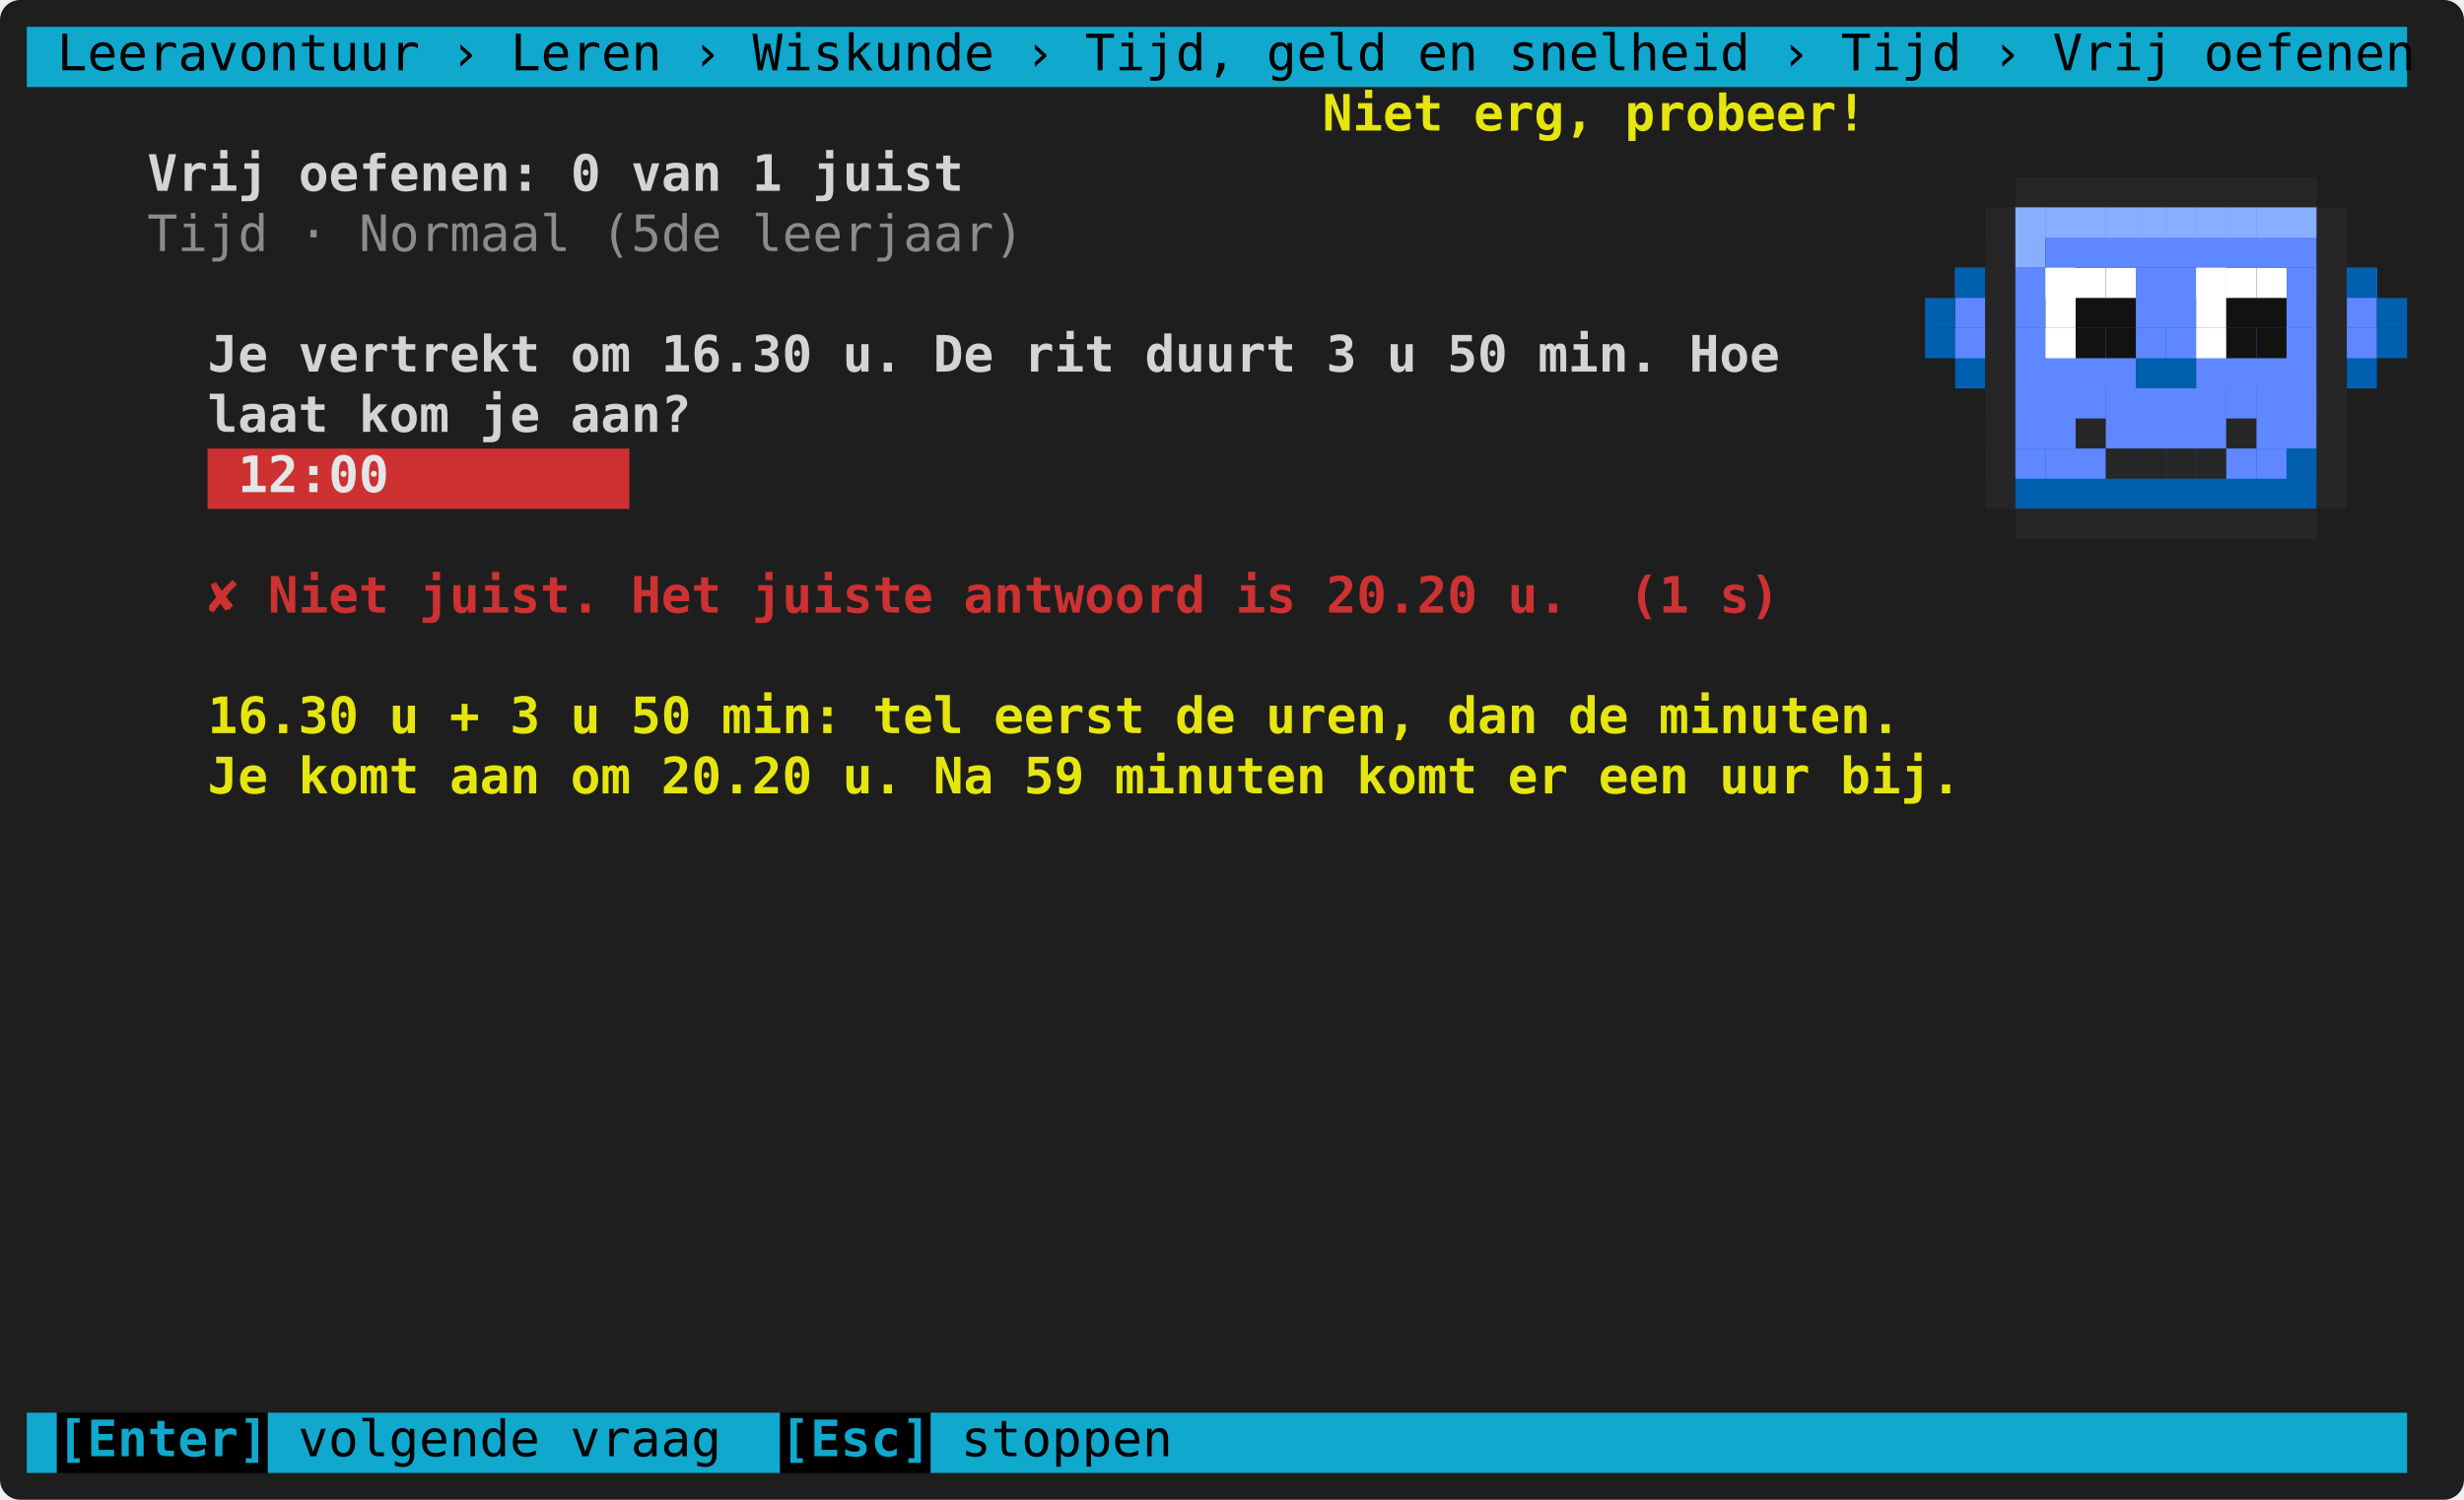
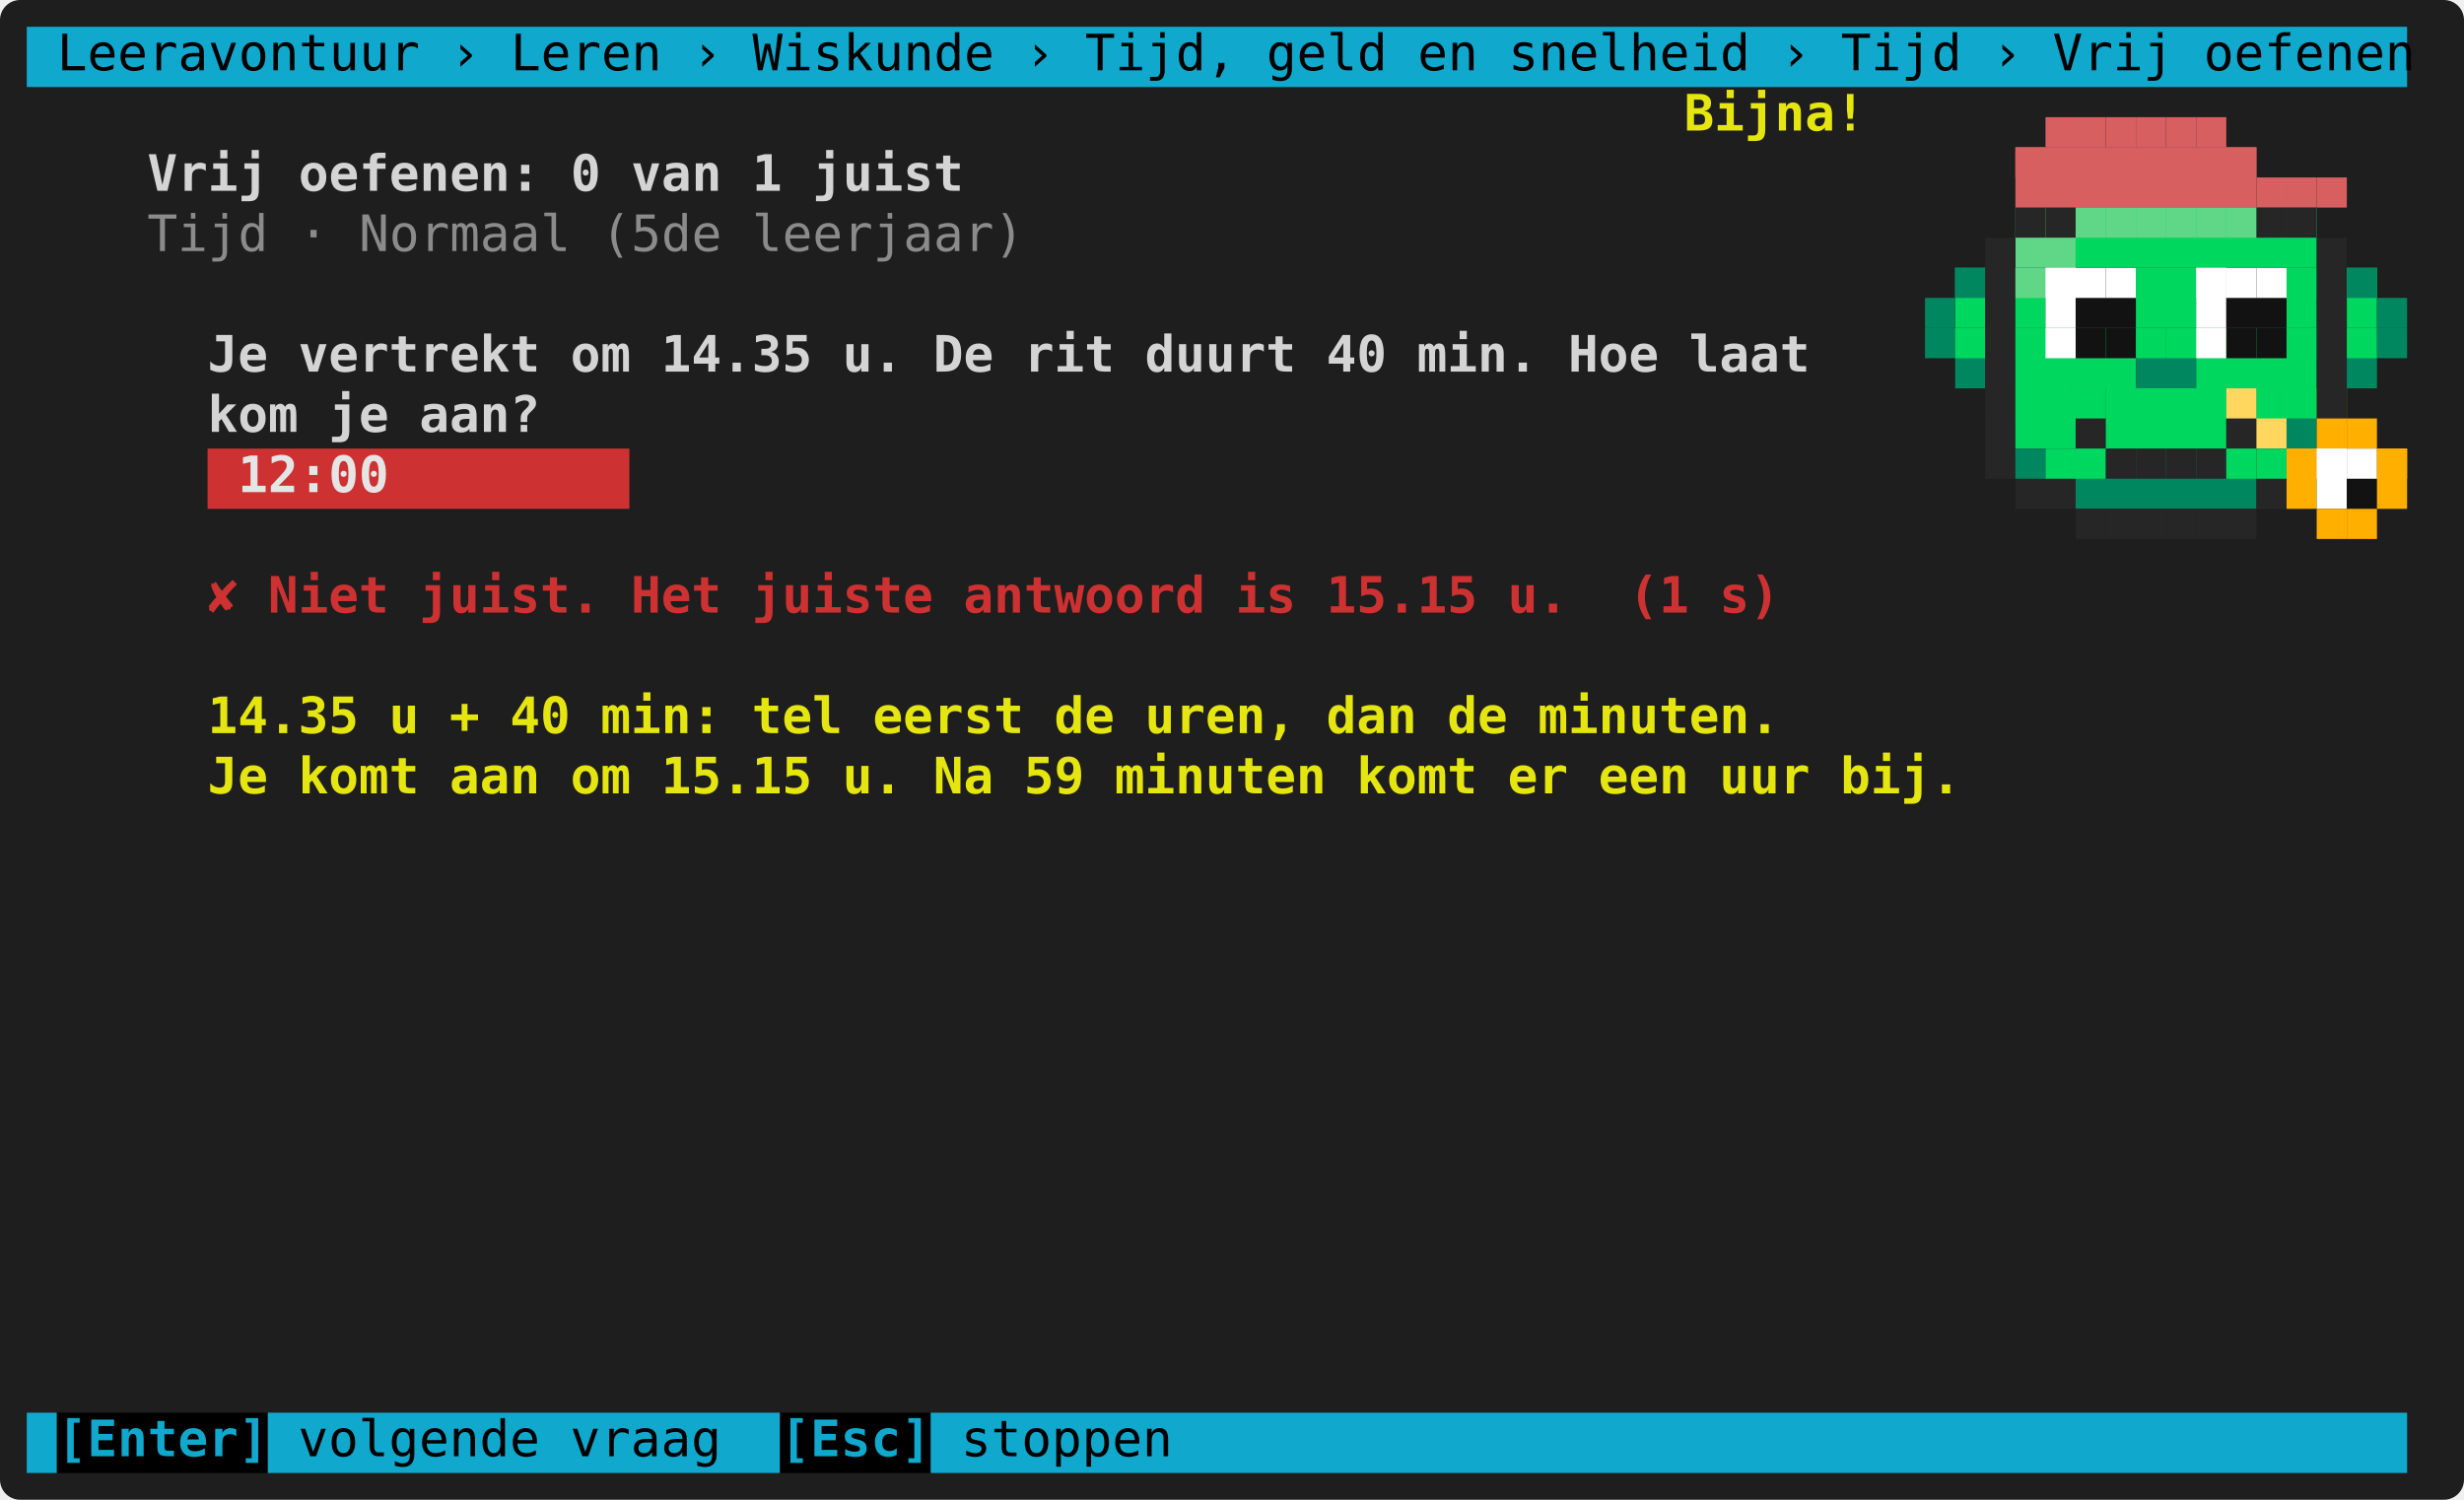
<svg xmlns="http://www.w3.org/2000/svg" width="736" height="448" viewBox="0 0 736 448" role="img" aria-label="Aankomstuur: nagekeken">
  <rect width="736" height="448" rx="6" fill="#1e1e1e" />
  <g font-family="DejaVu Sans Mono, Menlo, Consolas, monospace" font-size="15">
    <rect x="8" y="8" width="711" height="18" fill="#11a8cd" />
    <text x="8" y="21" textLength="711" lengthAdjust="spacingAndGlyphs" xml:space="preserve" fill="#000000"> Leeravontuur › Leren › Wiskunde › Tijd, geld en snelheid › Tijd › Vrij oefenen</text>
-     <text x="395" y="39" textLength="162" lengthAdjust="spacingAndGlyphs" xml:space="preserve" fill="#e5e510" font-weight="bold">Niet erg, probeer!</text>
-     <rect x="602" y="53" width="9" height="9" fill="#262626" />
-     <rect x="611" y="53" width="9" height="9" fill="#262626" />
-     <rect x="620" y="53" width="9" height="9" fill="#262626" />
-     <rect x="629" y="53" width="9" height="9" fill="#262626" />
-     <rect x="638" y="53" width="9" height="9" fill="#262626" />
-     <rect x="647" y="53" width="9" height="9" fill="#262626" />
-     <rect x="656" y="53" width="9" height="9" fill="#262626" />
-     <rect x="665" y="53" width="9" height="9" fill="#262626" />
-     <rect x="674" y="53" width="9" height="9" fill="#262626" />
-     <rect x="683" y="53" width="9" height="9" fill="#262626" />
+     <rect x="611" y="35" width="9" height="9" fill="#d75f5f" />
+     <rect x="620" y="35" width="9" height="9" fill="#d75f5f" />
+     <rect x="629" y="35" width="9" height="9" fill="#d75f5f" />
+     <rect x="638" y="35" width="9" height="9" fill="#d75f5f" />
+     <rect x="647" y="35" width="9" height="9" fill="#d75f5f" />
+     <rect x="656" y="35" width="9" height="9" fill="#d75f5f" />
+     <text x="503" y="39" textLength="54" lengthAdjust="spacingAndGlyphs" xml:space="preserve" fill="#e5e510" font-weight="bold">Bijna!</text>
+     <rect x="602" y="44" width="72" height="18" fill="#d75f5f" />
+     <rect x="602" y="44" width="9" height="9" fill="#d75f5f" />
+     <rect x="611" y="44" width="9" height="9" fill="#d75f5f" />
+     <rect x="620" y="44" width="9" height="9" fill="#d75f5f" />
+     <rect x="629" y="44" width="9" height="9" fill="#d75f5f" />
+     <rect x="638" y="44" width="9" height="9" fill="#d75f5f" />
+     <rect x="647" y="44" width="9" height="9" fill="#d75f5f" />
+     <rect x="656" y="44" width="9" height="9" fill="#d75f5f" />
+     <rect x="665" y="44" width="9" height="9" fill="#d75f5f" />
+     <rect x="674" y="53" width="9" height="9" fill="#d75f5f" />
+     <rect x="683" y="53" width="9" height="9" fill="#d75f5f" />
+     <rect x="692" y="53" width="9" height="9" fill="#d75f5f" />
    <text x="44" y="57" textLength="243" lengthAdjust="spacingAndGlyphs" xml:space="preserve" fill="#d4d4d4" font-weight="bold">Vrij oefenen: 0 van 1 juist</text>
-     <rect x="593" y="62" width="9" height="18" fill="#262626" />
-     <rect x="602" y="62" width="9" height="18" fill="#87afff" />
-     <rect x="611" y="62" width="81" height="18" fill="#5f87ff" />
-     <rect x="692" y="62" width="9" height="18" fill="#262626" />
-     <rect x="593" y="62" width="9" height="9" fill="#262626" />
-     <rect x="602" y="62" width="9" height="9" fill="#87afff" />
-     <rect x="611" y="62" width="9" height="9" fill="#87afff" />
-     <rect x="620" y="62" width="9" height="9" fill="#87afff" />
-     <rect x="629" y="62" width="9" height="9" fill="#87afff" />
-     <rect x="638" y="62" width="9" height="9" fill="#87afff" />
-     <rect x="647" y="62" width="9" height="9" fill="#87afff" />
-     <rect x="656" y="62" width="9" height="9" fill="#87afff" />
-     <rect x="665" y="62" width="9" height="9" fill="#87afff" />
-     <rect x="674" y="62" width="9" height="9" fill="#87afff" />
-     <rect x="683" y="62" width="9" height="9" fill="#87afff" />
-     <rect x="692" y="62" width="9" height="9" fill="#262626" />
+     <rect x="602" y="62" width="18" height="18" fill="#5fd787" />
+     <rect x="620" y="62" width="72" height="18" fill="#00d75f" />
+     <rect x="593" y="71" width="9" height="9" fill="#262626" />
+     <rect x="602" y="62" width="9" height="9" fill="#262626" />
+     <rect x="611" y="62" width="9" height="9" fill="#262626" />
+     <rect x="620" y="62" width="9" height="9" fill="#5fd787" />
+     <rect x="629" y="62" width="9" height="9" fill="#5fd787" />
+     <rect x="638" y="62" width="9" height="9" fill="#5fd787" />
+     <rect x="647" y="62" width="9" height="9" fill="#5fd787" />
+     <rect x="656" y="62" width="9" height="9" fill="#5fd787" />
+     <rect x="665" y="62" width="9" height="9" fill="#5fd787" />
+     <rect x="674" y="62" width="9" height="9" fill="#262626" />
+     <rect x="683" y="62" width="9" height="9" fill="#262626" />
+     <rect x="692" y="71" width="9" height="9" fill="#262626" />
    <text x="44" y="75" textLength="261" lengthAdjust="spacingAndGlyphs" xml:space="preserve" fill="#d4d4d4" opacity="0.6">Tijd · Normaal (5de leerjaar)</text>
-     <rect x="584" y="80" width="9" height="18" fill="#5f87ff" />
+     <rect x="584" y="80" width="9" height="18" fill="#00d75f" />
    <rect x="593" y="80" width="9" height="18" fill="#262626" />
-     <rect x="602" y="80" width="9" height="18" fill="#5f87ff" />
+     <rect x="602" y="80" width="9" height="18" fill="#00d75f" />
    <rect x="611" y="80" width="9" height="18" fill="#ffffff" />
    <rect x="620" y="80" width="18" height="18" fill="#121212" />
-     <rect x="638" y="80" width="18" height="18" fill="#5f87ff" />
+     <rect x="638" y="80" width="18" height="18" fill="#00d75f" />
    <rect x="656" y="80" width="9" height="18" fill="#ffffff" />
    <rect x="665" y="80" width="18" height="18" fill="#121212" />
-     <rect x="683" y="80" width="9" height="18" fill="#5f87ff" />
+     <rect x="683" y="80" width="9" height="18" fill="#00d75f" />
    <rect x="692" y="80" width="9" height="18" fill="#262626" />
-     <rect x="701" y="80" width="9" height="18" fill="#5f87ff" />
-     <rect x="575" y="89" width="9" height="9" fill="#005faf" />
-     <rect x="584" y="80" width="9" height="9" fill="#005faf" />
+     <rect x="701" y="80" width="9" height="18" fill="#00d75f" />
+     <rect x="575" y="89" width="9" height="9" fill="#00875f" />
+     <rect x="584" y="80" width="9" height="9" fill="#00875f" />
    <rect x="593" y="80" width="9" height="9" fill="#262626" />
-     <rect x="602" y="80" width="9" height="9" fill="#5f87ff" />
+     <rect x="602" y="80" width="9" height="9" fill="#5fd787" />
    <rect x="611" y="80" width="9" height="9" fill="#ffffff" />
    <rect x="620" y="80" width="9" height="9" fill="#ffffff" />
    <rect x="629" y="80" width="9" height="9" fill="#ffffff" />
-     <rect x="638" y="80" width="9" height="9" fill="#5f87ff" />
-     <rect x="647" y="80" width="9" height="9" fill="#5f87ff" />
+     <rect x="638" y="80" width="9" height="9" fill="#00d75f" />
+     <rect x="647" y="80" width="9" height="9" fill="#00d75f" />
    <rect x="656" y="80" width="9" height="9" fill="#ffffff" />
    <rect x="665" y="80" width="9" height="9" fill="#ffffff" />
    <rect x="674" y="80" width="9" height="9" fill="#ffffff" />
-     <rect x="683" y="80" width="9" height="9" fill="#5f87ff" />
+     <rect x="683" y="80" width="9" height="9" fill="#00d75f" />
    <rect x="692" y="80" width="9" height="9" fill="#262626" />
-     <rect x="701" y="80" width="9" height="9" fill="#005faf" />
-     <rect x="710" y="89" width="9" height="9" fill="#005faf" />
-     <rect x="584" y="98" width="9" height="18" fill="#005faf" />
+     <rect x="701" y="80" width="9" height="9" fill="#00875f" />
+     <rect x="710" y="89" width="9" height="9" fill="#00875f" />
+     <rect x="584" y="98" width="9" height="18" fill="#00875f" />
    <rect x="593" y="98" width="9" height="18" fill="#262626" />
-     <rect x="602" y="98" width="36" height="18" fill="#5f87ff" />
-     <rect x="638" y="98" width="18" height="18" fill="#005faf" />
-     <rect x="656" y="98" width="36" height="18" fill="#5f87ff" />
+     <rect x="602" y="98" width="36" height="18" fill="#00d75f" />
+     <rect x="638" y="98" width="18" height="18" fill="#00875f" />
+     <rect x="656" y="98" width="36" height="18" fill="#00d75f" />
    <rect x="692" y="98" width="9" height="18" fill="#262626" />
-     <rect x="701" y="98" width="9" height="18" fill="#005faf" />
-     <rect x="575" y="98" width="9" height="9" fill="#005faf" />
-     <rect x="584" y="98" width="9" height="9" fill="#5f87ff" />
+     <rect x="701" y="98" width="9" height="18" fill="#00875f" />
+     <rect x="575" y="98" width="9" height="9" fill="#00875f" />
+     <rect x="584" y="98" width="9" height="9" fill="#00d75f" />
    <rect x="593" y="98" width="9" height="9" fill="#262626" />
-     <rect x="602" y="98" width="9" height="9" fill="#5f87ff" />
+     <rect x="602" y="98" width="9" height="9" fill="#00d75f" />
    <rect x="611" y="98" width="9" height="9" fill="#ffffff" />
    <rect x="620" y="98" width="9" height="9" fill="#121212" />
    <rect x="629" y="98" width="9" height="9" fill="#121212" />
-     <rect x="638" y="98" width="9" height="9" fill="#5f87ff" />
-     <rect x="647" y="98" width="9" height="9" fill="#5f87ff" />
+     <rect x="638" y="98" width="9" height="9" fill="#00d75f" />
+     <rect x="647" y="98" width="9" height="9" fill="#00d75f" />
    <rect x="656" y="98" width="9" height="9" fill="#ffffff" />
    <rect x="665" y="98" width="9" height="9" fill="#121212" />
    <rect x="674" y="98" width="9" height="9" fill="#121212" />
-     <rect x="683" y="98" width="9" height="9" fill="#5f87ff" />
+     <rect x="683" y="98" width="9" height="9" fill="#00d75f" />
    <rect x="692" y="98" width="9" height="9" fill="#262626" />
-     <rect x="701" y="98" width="9" height="9" fill="#5f87ff" />
-     <rect x="710" y="98" width="9" height="9" fill="#005faf" />
-     <text x="62" y="111" textLength="468" lengthAdjust="spacingAndGlyphs" xml:space="preserve" fill="#d4d4d4" font-weight="bold">Je vertrekt om 16.30 u. De rit duurt 3 u 50 min. Hoe</text>
+     <rect x="701" y="98" width="9" height="9" fill="#00d75f" />
+     <rect x="710" y="98" width="9" height="9" fill="#00875f" />
+     <text x="62" y="111" textLength="477" lengthAdjust="spacingAndGlyphs" xml:space="preserve" fill="#d4d4d4" font-weight="bold">Je vertrekt om 14.35 u. De rit duurt 40 min. Hoe laat</text>
    <rect x="593" y="116" width="9" height="18" fill="#262626" />
-     <rect x="602" y="116" width="18" height="18" fill="#5f87ff" />
+     <rect x="602" y="116" width="18" height="18" fill="#00d75f" />
    <rect x="620" y="116" width="9" height="18" fill="#262626" />
-     <rect x="629" y="116" width="36" height="18" fill="#5f87ff" />
+     <rect x="629" y="116" width="36" height="18" fill="#00d75f" />
    <rect x="665" y="116" width="9" height="18" fill="#262626" />
-     <rect x="674" y="116" width="18" height="18" fill="#5f87ff" />
-     <rect x="692" y="116" width="9" height="18" fill="#262626" />
+     <rect x="674" y="116" width="9" height="18" fill="#ffd75f" />
+     <rect x="683" y="116" width="9" height="18" fill="#00875f" />
+     <rect x="692" y="116" width="9" height="18" fill="#ffaf00" />
    <rect x="593" y="116" width="9" height="9" fill="#262626" />
-     <rect x="602" y="116" width="9" height="9" fill="#5f87ff" />
-     <rect x="611" y="116" width="9" height="9" fill="#5f87ff" />
-     <rect x="620" y="116" width="9" height="9" fill="#5f87ff" />
-     <rect x="629" y="116" width="9" height="9" fill="#5f87ff" />
-     <rect x="638" y="116" width="9" height="9" fill="#5f87ff" />
-     <rect x="647" y="116" width="9" height="9" fill="#5f87ff" />
-     <rect x="656" y="116" width="9" height="9" fill="#5f87ff" />
-     <rect x="665" y="116" width="9" height="9" fill="#5f87ff" />
-     <rect x="674" y="116" width="9" height="9" fill="#5f87ff" />
-     <rect x="683" y="116" width="9" height="9" fill="#5f87ff" />
+     <rect x="602" y="116" width="9" height="9" fill="#00d75f" />
+     <rect x="611" y="116" width="9" height="9" fill="#00d75f" />
+     <rect x="620" y="116" width="9" height="9" fill="#00d75f" />
+     <rect x="629" y="116" width="9" height="9" fill="#00d75f" />
+     <rect x="638" y="116" width="9" height="9" fill="#00d75f" />
+     <rect x="647" y="116" width="9" height="9" fill="#00d75f" />
+     <rect x="656" y="116" width="9" height="9" fill="#00d75f" />
+     <rect x="665" y="116" width="9" height="9" fill="#ffd75f" />
+     <rect x="674" y="116" width="9" height="9" fill="#00d75f" />
+     <rect x="683" y="116" width="9" height="9" fill="#00d75f" />
    <rect x="692" y="116" width="9" height="9" fill="#262626" />
-     <text x="62" y="129" textLength="144" lengthAdjust="spacingAndGlyphs" xml:space="preserve" fill="#d4d4d4" font-weight="bold">laat kom je aan?</text>
+     <rect x="701" y="125" width="9" height="9" fill="#ffaf00" />
+     <text x="62" y="129" textLength="99" lengthAdjust="spacingAndGlyphs" xml:space="preserve" fill="#d4d4d4" font-weight="bold">kom je aan?</text>
    <rect x="62" y="134" width="126" height="18" fill="#cd3131" />
-     <rect x="593" y="134" width="9" height="18" fill="#262626" />
-     <rect x="602" y="134" width="90" height="18" fill="#005faf" />
-     <rect x="692" y="134" width="9" height="18" fill="#262626" />
+     <rect x="602" y="134" width="18" height="18" fill="#262626" />
+     <rect x="620" y="134" width="54" height="18" fill="#00875f" />
+     <rect x="674" y="134" width="9" height="18" fill="#262626" />
+     <rect x="683" y="134" width="9" height="18" fill="#ffaf00" />
+     <rect x="692" y="134" width="9" height="18" fill="#ffffff" />
+     <rect x="701" y="134" width="9" height="18" fill="#121212" />
+     <rect x="710" y="134" width="9" height="18" fill="#ffaf00" />
    <rect x="593" y="134" width="9" height="9" fill="#262626" />
-     <rect x="602" y="134" width="9" height="9" fill="#5f87ff" />
-     <rect x="611" y="134" width="9" height="9" fill="#5f87ff" />
-     <rect x="620" y="134" width="9" height="9" fill="#5f87ff" />
+     <rect x="602" y="134" width="9" height="9" fill="#00875f" />
+     <rect x="611" y="134" width="9" height="9" fill="#00d75f" />
+     <rect x="620" y="134" width="9" height="9" fill="#00d75f" />
    <rect x="629" y="134" width="9" height="9" fill="#262626" />
    <rect x="638" y="134" width="9" height="9" fill="#262626" />
    <rect x="647" y="134" width="9" height="9" fill="#262626" />
    <rect x="656" y="134" width="9" height="9" fill="#262626" />
-     <rect x="665" y="134" width="9" height="9" fill="#5f87ff" />
-     <rect x="674" y="134" width="9" height="9" fill="#5f87ff" />
-     <rect x="683" y="134" width="9" height="9" fill="#005faf" />
-     <rect x="692" y="134" width="9" height="9" fill="#262626" />
+     <rect x="665" y="134" width="9" height="9" fill="#00d75f" />
+     <rect x="674" y="134" width="9" height="9" fill="#00d75f" />
+     <rect x="683" y="134" width="9" height="9" fill="#ffaf00" />
+     <rect x="692" y="134" width="9" height="9" fill="#ffffff" />
+     <rect x="701" y="134" width="9" height="9" fill="#ffffff" />
+     <rect x="710" y="134" width="9" height="9" fill="#ffaf00" />
    <text x="62" y="147" textLength="126" lengthAdjust="spacingAndGlyphs" xml:space="preserve" fill="#e5e5e5" font-weight="bold"> 12:00        </text>
-     <rect x="602" y="152" width="9" height="9" fill="#262626" />
-     <rect x="611" y="152" width="9" height="9" fill="#262626" />
    <rect x="620" y="152" width="9" height="9" fill="#262626" />
    <rect x="629" y="152" width="9" height="9" fill="#262626" />
    <rect x="638" y="152" width="9" height="9" fill="#262626" />
    <rect x="647" y="152" width="9" height="9" fill="#262626" />
    <rect x="656" y="152" width="9" height="9" fill="#262626" />
    <rect x="665" y="152" width="9" height="9" fill="#262626" />
-     <rect x="674" y="152" width="9" height="9" fill="#262626" />
-     <rect x="683" y="152" width="9" height="9" fill="#262626" />
-     <text x="62" y="183" textLength="468" lengthAdjust="spacingAndGlyphs" xml:space="preserve" fill="#cd3131" font-weight="bold">✘ Niet juist. Het juiste antwoord is 20.20 u.  (1 s)</text>
-     <text x="62" y="219" textLength="504" lengthAdjust="spacingAndGlyphs" xml:space="preserve" fill="#e5e510" font-weight="bold">16.30 u + 3 u 50 min: tel eerst de uren, dan de minuten.</text>
-     <text x="62" y="237" textLength="522" lengthAdjust="spacingAndGlyphs" xml:space="preserve" fill="#e5e510" font-weight="bold">Je komt aan om 20.20 u. Na 59 minuten komt er een uur bij.</text>
+     <rect x="692" y="152" width="9" height="9" fill="#ffaf00" />
+     <rect x="701" y="152" width="9" height="9" fill="#ffaf00" />
+     <text x="62" y="183" textLength="468" lengthAdjust="spacingAndGlyphs" xml:space="preserve" fill="#cd3131" font-weight="bold">✘ Niet juist. Het juiste antwoord is 15.15 u.  (1 s)</text>
+     <text x="62" y="219" textLength="468" lengthAdjust="spacingAndGlyphs" xml:space="preserve" fill="#e5e510" font-weight="bold">14.35 u + 40 min: tel eerst de uren, dan de minuten.</text>
+     <text x="62" y="237" textLength="522" lengthAdjust="spacingAndGlyphs" xml:space="preserve" fill="#e5e510" font-weight="bold">Je komt aan om 15.15 u. Na 59 minuten komt er een uur bij.</text>
    <rect x="8" y="422" width="9" height="18" fill="#11a8cd" />
    <rect x="17" y="422" width="63" height="18" fill="#000000" />
    <rect x="80" y="422" width="153" height="18" fill="#11a8cd" />
    <rect x="233" y="422" width="45" height="18" fill="#000000" />
    <rect x="278" y="422" width="441" height="18" fill="#11a8cd" />
    <text x="17" y="435" textLength="63" lengthAdjust="spacingAndGlyphs" xml:space="preserve" fill="#11a8cd" font-weight="bold">[Enter]</text>
    <text x="80" y="435" textLength="153" lengthAdjust="spacingAndGlyphs" xml:space="preserve" fill="#000000"> volgende vraag  </text>
    <text x="233" y="435" textLength="45" lengthAdjust="spacingAndGlyphs" xml:space="preserve" fill="#11a8cd" font-weight="bold">[Esc]</text>
    <text x="278" y="435" textLength="441" lengthAdjust="spacingAndGlyphs" xml:space="preserve" fill="#000000"> stoppen                                         </text>
  </g>
</svg>
